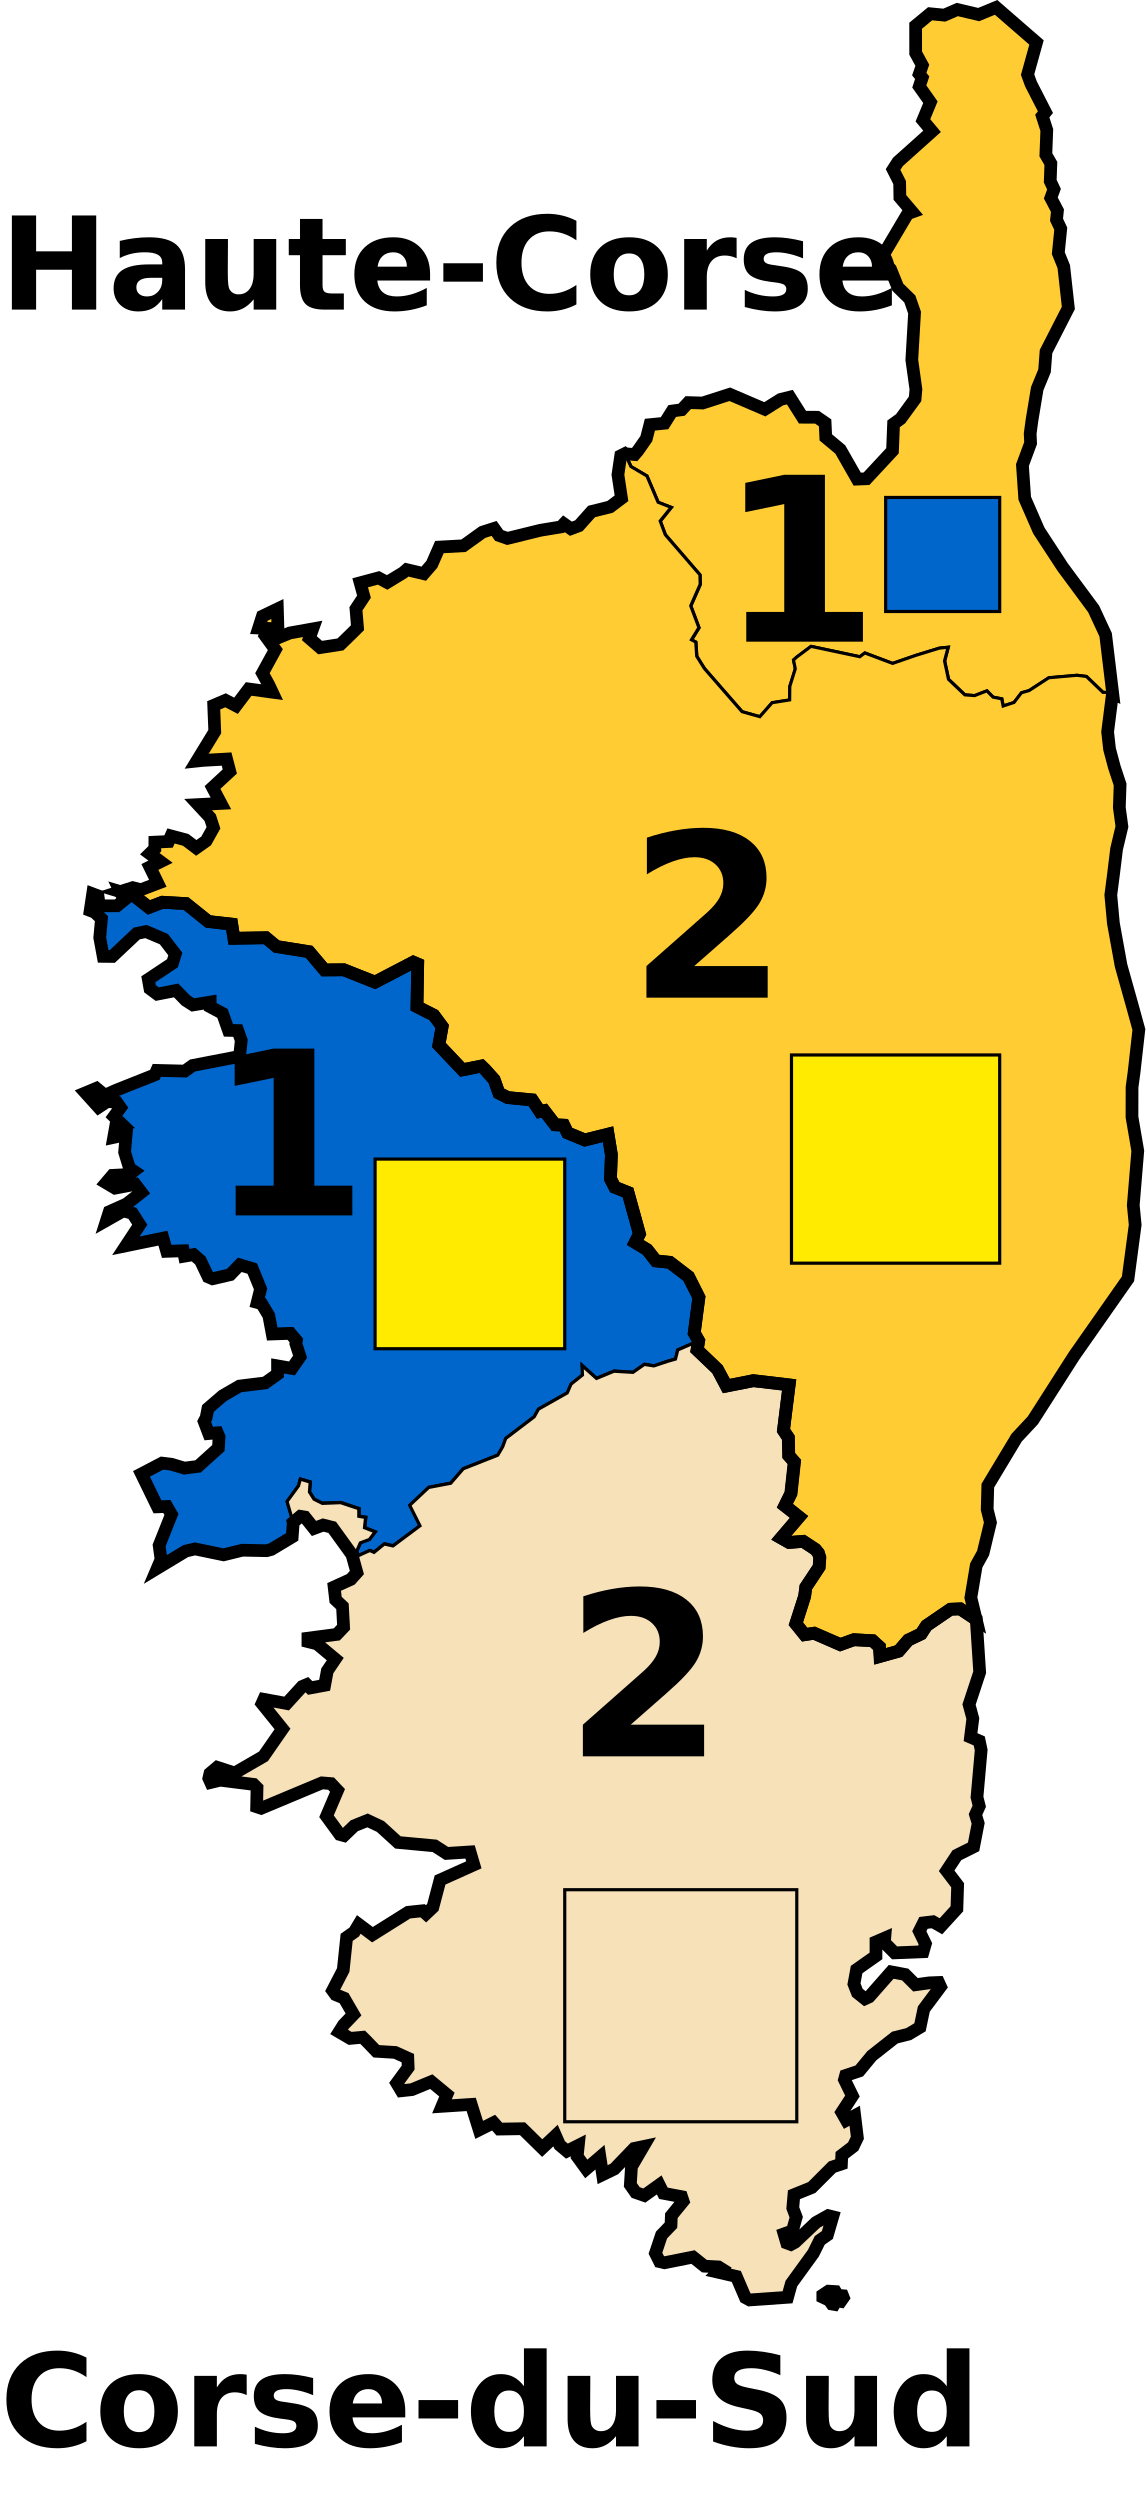
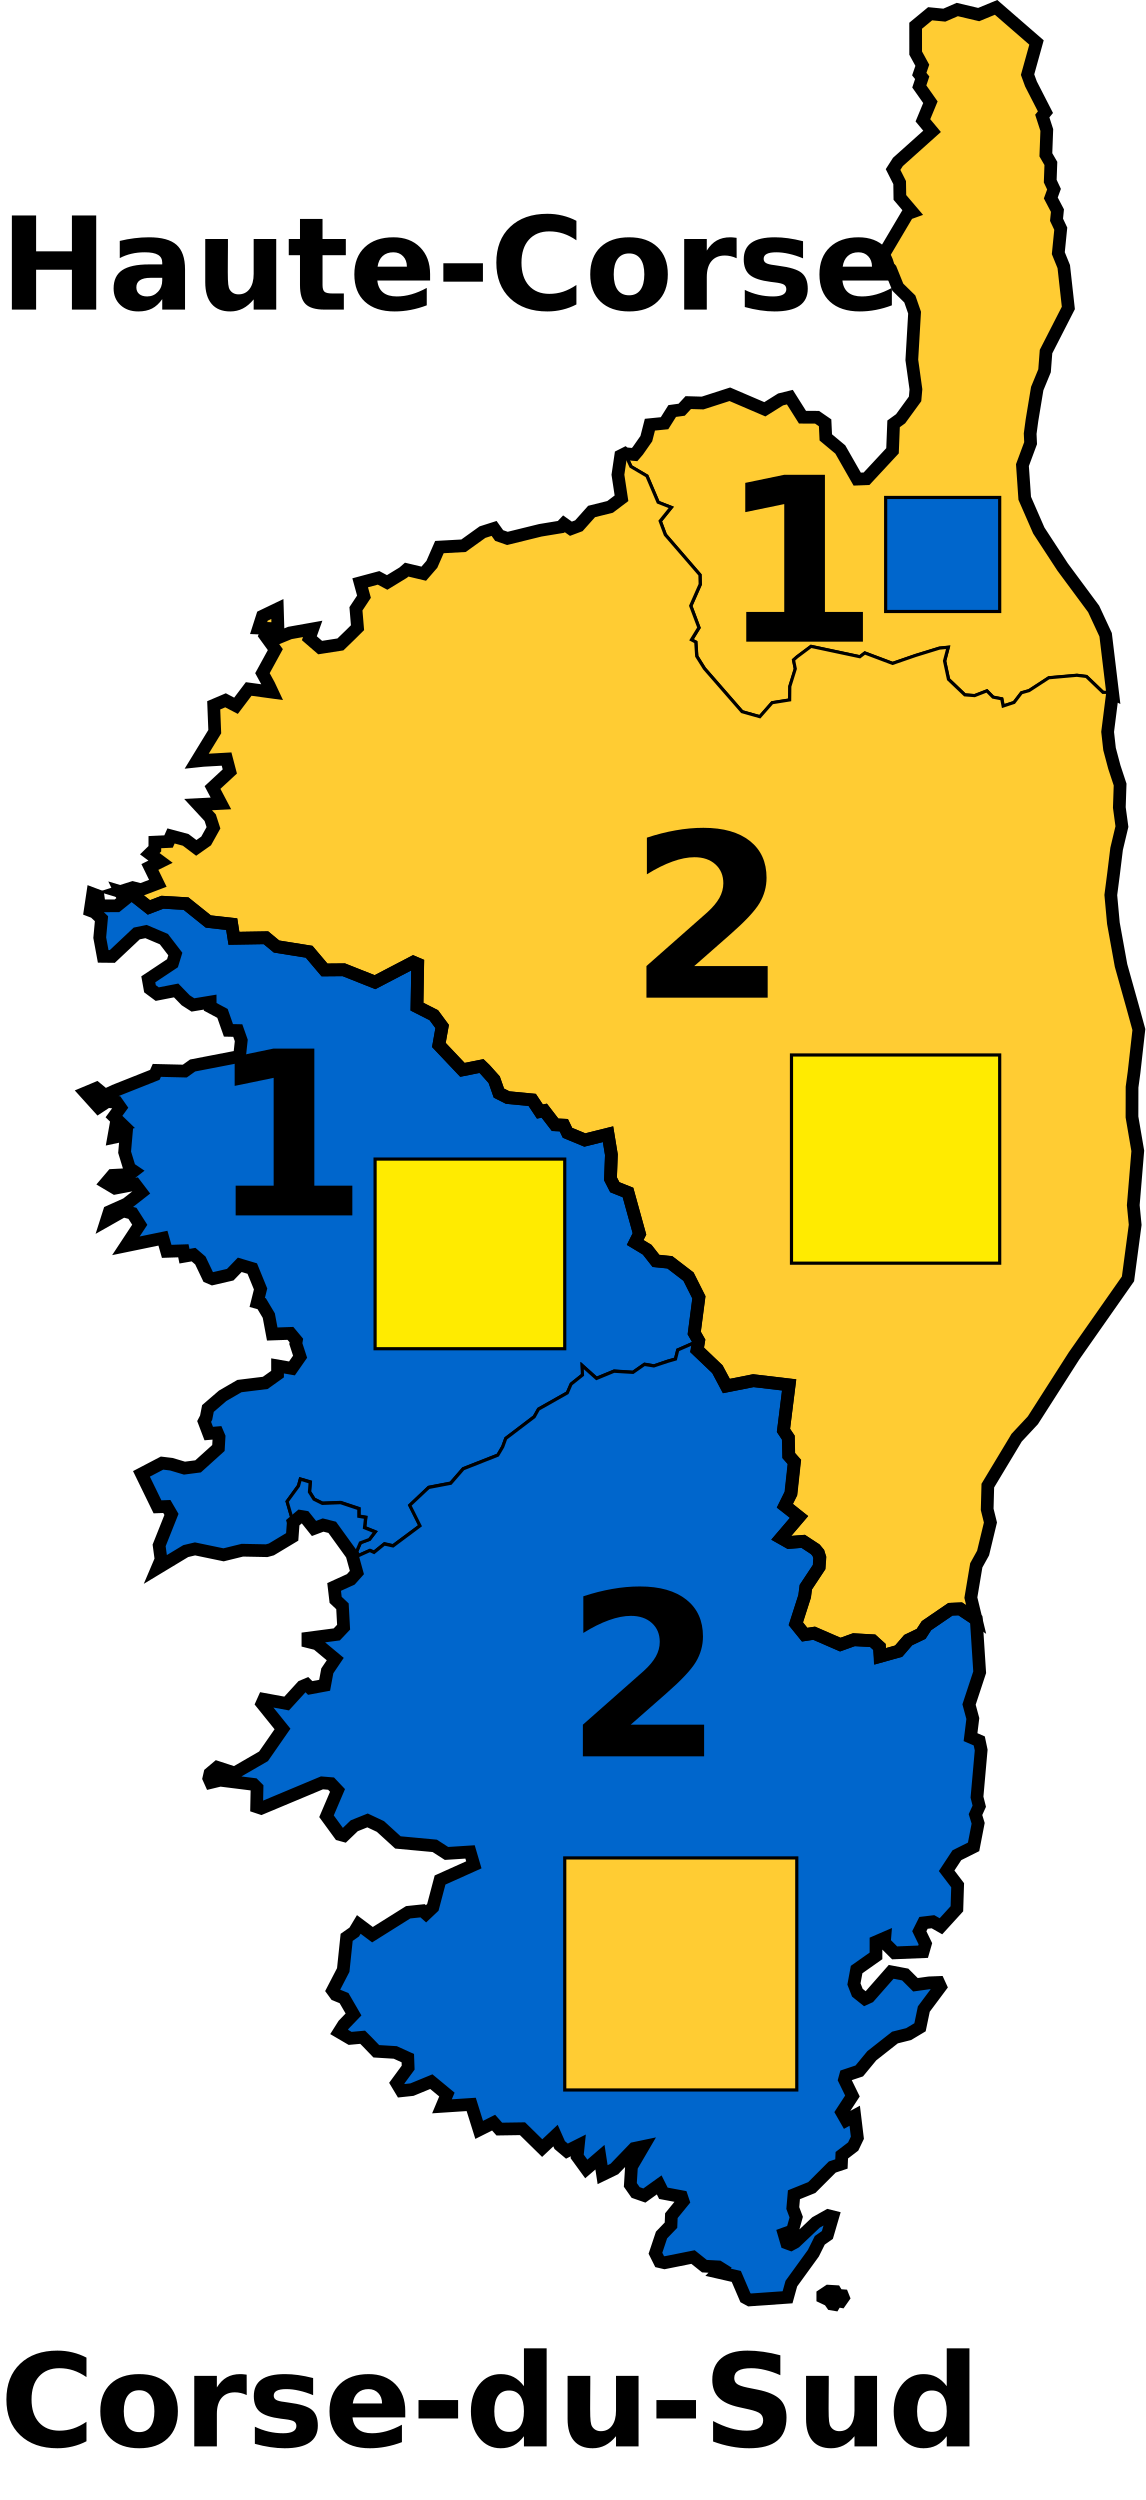
<svg xmlns="http://www.w3.org/2000/svg" width="360.315" height="786.494" viewBox="0 0 360.315 786.494">
-   <path d="M199.825,390.877l1.353-2.7-3.6-13.026-4.159-1.667-1.353-2.641,0.283-7.583-1.059-6.456-7.3,1.831-5.451-2.263-1.158-2.4-2.733-.126-3.413-4.441-1.372.275-2.427-3.658-7.706-.738-2.764-1.4-1.487-4.212-2.9-3.241-1.1-1.059-5.993,1.2-7.411-7.832,1.032-5.81-2.622-3.555-5.3-2.687,0.233-13.4-1.388-.6-12.056,6.291-9.823-3.9-6.054.054-4.846-5.726-10.244-1.644L83.663,295l-10.064.187-0.7-4.457-7.354-.822-7.018-5.63-7.419-.44-4.269,1.628-4.6-3.635-4.4-1.322,1.246,2.591-2.293,1.85-5.531.007-0.437-3.127-1.667-.627-0.783,5.24,1.38,0.524,2.171,2.053-0.546,5.967,1.082,5.882,2.874,0.031,7.683-7.235,2.928-.6,5.607,2.381,3.6,4.69-0.894,2.9-7.606,5.053,0.531,2.97,2.278,1.693,5.951-1.158,3.023,3.111,2.255,1.449,5.428-.894,0.007,1.479,3.868,2.075,1.873,5.332,2.935,0.061,1.1,3.111-0.539,5.03L60.6,335.2l-2.465,1.762-8.8-.218-0.627,1.4-12.667,5.03L33.015,344.6,30.32,342.37l-3.42,1.425,4.1,4.539,2.756-1.815,2.978,0.267,1.166,1.668-2.045,2.806,2.672,2.591-2.156.581-0.6,3.375,3.91-.83-0.478,5.5,1.536,5.038,1.315,0.887-1.41,1.089-5.263.275-2,2.351,2.821,1.674,6.337-1.208,1.927,2.538-4.629,3.627-5.443,2.443-0.868,2.725,5.248-2.97,2.9,0.761,2.293,3.6-4.361,6.62,11.654-2.4,1.181,4.143,5.248-.18,0.344,1.7,2.859-.493,2.144,1.85,2.465,5.179,1.346,0.573,5.585-1.292,2.993-3.1,3.933,1.173L81.98,405.5l-1.059,4.254,1.41,0.382,2.232,3.742,1.082,5.8,5.718-.2,1.88,2.255-0.172.971,1.338,4.12L91.848,430.5l-4.533-.791V432.3l-3.868,2.764-8.122,1-5.271,3.054-4.636,4-0.566,2.874L64.225,447.2l1.441,3.8,2.71-.233,0.539,1.261-0.2,3.517-6.4,5.779-4.285.554-4.12-1.231-2.935-.352L44.5,463.676l5.045,10.37,2.943-.111,1.456,2.492-3.883,9.751,0.6,4.426-1.173,2.764,8.952-5.4,2.912-.688,8.982,1.865,5.928-1.456,7.629,0.157,1.479-.4,6.555-3.941,0.336-4.575-1.9-6.563,3.547-4.95,0.581-2.122,3.165,0.894-0.275,3.092,1.449,2.312,2.607,1.285,5.772-.218,5.764,1.911v2.374l2.148,0.352-0.382,3.226,3.352,1.372-1.823,2.335-2.844,1.051-1.193,2.786,0.47,1.315,3.719-1.628,1.285,0.524,3.276-2.63,2.7,0.619,8.5-6.307-3.2-6.406,5.913-5.657,6.907-1.338,3.933-4.525,10.966-4.3,1.464-2.6,0.994-2.649,8.929-6.8,1.38-2.412,9.055-5.1,1.231-2.806,3.585-2.859-0.126-2.912,4.457,4.009,5.561-2.3,5.944,0.409,3.635-2.553,2.962,0.546,4.293-1.494,2.443-.679,0.7-2.836,6.658-2.943-1.433-2.42L219.9,408.1l-3.264-6.5-5.882-4.51-4.369-.447-2.756-3.517Z" transform="translate(0 0)" fill="#06c" stroke="#000" />
-   <path d="M219.793,421.827l-6.57,2.867-0.719,2.867L210,428.28l-4.3,1.433-2.985-.478-3.585,2.507-5.97-.359-5.5,2.27-4.541-4.059,0.119,2.985-3.589,2.867-1.189,2.748-9.078,5.137-1.322,2.389-8.959,6.807-0.956,2.63-1.552,2.633-10.871,4.3-3.939,4.544-6.922,1.315-5.97,5.615,3.226,6.452-8.482,6.33-2.748-.6-3.226,2.633-1.315-.6-3.711,1.674-0.478-1.315,1.193-2.748,2.867-1.074,1.793-2.389-3.344-1.315,0.359-3.226-2.144-.359v-2.389l-5.733-1.911-5.733.233-2.633-1.315-1.433-2.27,0.237-3.1-3.1-.956-0.589,2.148-3.589,4.9,1.911,6.57,2.27-1.911,1.433,0.237,2.867,3.585,2.867-1.074,2.867,0.719,6.211,8.6,1.552,5.622-1.911,2.144-5.256,2.389,0.478,4.059,2.148,2.03,0.359,6.57-2.148,2.27-9.078,1.193v1.074l2.867,0.719,5.733,4.778-2.5,3.7-0.845,4.541-4.541.845-1.074-1.074-1.433.6-4.9,5.367L83.015,534.6l-0.589,1.315,6.452,8.011-5.97,8.6-9.078,5.256-5.5-1.8L66.06,557.9,65.7,559.45l0.589,1.315,2.985-.719,10.511,1.315,1.074,1.074-0.119,5.97,1.433,0.478,19.111-8,2.867,0.237,2.03,2.144-3.463,8.122,4.182,5.733,1.322,0.359,3.226-3.1,4.182-1.678,4.059,1.911,5.5,5.015,11.585,1.074,3.7,2.389,7.408-.478,1.193,4.059-10.63,4.778-2.27,8.6-2.148,2.03-1.074-.956-4.541.478-11.23,7.048-4.3-3.226-1.433,2.389-2.389,1.674-1.074,10.274-3.344,6.452,0.957,1.323,2.63,1.067,2.985,5.145-3.1,3.226-1.433,2.27,3.463,2.03,3.941-.359,1.315,1.315,2.985,3.1,5.97,0.367,3.941,1.793,0.111,2.985-3.585,4.889,1.433,2.389,3.344-.359,6.093-2.507,4.9,4.059-1.552,3.7,9.2-.6,2.507,8.011,4.541-2.278,1.793,2.03,7.285-.119,6.211,6.1,4.182-3.941,1.322,2.985,2.27,1.911,3.585-1.8-0.359,3.463,2.867,3.941,4.3-3.7,0.837,5.5,3.7-1.793,6.211-6.452,2.867-.6-3.7,6.33-0.359,5.733,1.674,2.389,2.748,0.956,4.659-3.344L208.7,690l5.733,1.074,0.478,1.433-3.7,4.541-0.119,2.985-2.978,3.1-1.911,5.733,1.315,2.63,1.552,0.359,8.959-1.793,3.585,2.867,4.419,0.237,0.956,0.6-1.086,1.072,5.733,1.315,2.867,6.685,1.315,0.719,11.945-.837,1.193-4.3,6.926-9.556L257.9,704.8l2.389-1.674,1.678-5.733-1.433-.359-3.822,2.148-6.57,6.211-1.322.719-1.321-.479-0.837-2.867,2.63-.956,1.193-4.3-1.074-2.867,0.359-4.182,5.622-2.27,6.452-6.456,2.867-.956,0.119-2.748,3.585-2.748,1.315-2.748-0.837-6.926-2.63,1.433-1.433-2.507,3.344-5.137-2.507-5.137,0.359-1.315,4.3-1.433,3.941-4.778L281.553,641l4.3-1.074,3.585-2.148,1.193-5.733L295.887,625l-0.6-1.315-2.985.119-4.3.6-3.226-3.226-4.419-.837-6.926,7.878-1.315.6-2.389-1.911-1.074-2.748,0.837-4.541,6.093-4.3V610.9l2.756-1.193-0.119,1.433,3.226,3.226,8.959-.359,0.719-2.507-1.911-3.941,1.315-2.63,2.985-.359L296.02,606l5.015-5.5,0.237-7.408-3.463-4.545,3.226-4.9,5.256-2.63,1.433-7.408-0.837-2.748,1.189-2.63-0.719-2.867,1.315-14.811-0.6-2.867-2.748-1.193,0.722-5.852-1.186-4.41,3.344-10.152-1.074-16.6-5.015-3.344-3.1.119-7.526,5.137-1.674,2.63-4.059,1.911-2.985,3.463-5.844,1.674-0.237-2.978-2.148-1.911-5.852-.367-4.3,1.552-8.241-3.585-2.985.478-2.748-3.463,2.748-8.6,0.367-2.867,4.182-6.33,0.233-2.985-0.478-1.433-0.956-1.189-3.822-2.507-4.411.359-2.507-1.433,5.615-6.57-4.419-3.585,1.911-3.822,1.074-9.922-1.793-2.022-0.119-5.622L246.489,450l1.793-14.334-11.23-1.315-8.482,1.674-2.867-5.256-6.33-6.093Zm40.853,298.967-1.793,1.193v0.719l2.03,0.956,0.837,1.193,0.719,0.119,0.719-1.193,1.322,0.237,0.837-1.193-0.237-.6-1.552-.111-0.719-1.193Z" transform="translate(0 0)" fill="#f6e1b9" stroke="#000" />
-   <path d="M324.091,136.441l0.566-4.189,1.651-9.988,2.309-5.607,0.462-6.032L336.1,96.88l-1.441-13-1.716-4.231,0.768-7.7-1.33-2.813,0.291-2.874-2.091-3.979,1.009-2.764-1.189-2.53,0.2-5.569L329.026,48.7l0.291-7.793-1.418-4.4,0.994-1.215-4.552-8.883-1.067-2.928,2.806-10.114L313.367,2.321l-5.474,2.263-6.735-1.59-4.067,1.77-4.472-.44-4.56,3.769,0.007,8.608,2.092,3.833-0.963,2.779,0.925,1.151L289.21,27.2l3.493,4.957-2.358,5.7,2.882,3.463-10.745,9.624-1.528,2.385,2.075,4.113,0.069,4.667,3.9,4.591-1.433.516-8.4,14.192,3.016,3.3,2.278,5.653,3.769,3.7,1.494,4.3-0.868,14.865,1.292,9.273-0.267,2.993-4.545,6.242-2.217,1.606-0.336,8.474-8.176,8.8-2.935.111-5.317-9.319-4.56-3.8-0.218-4.591-2.538-1.747-4.575-.015-3.979-6.314-2.912.722-4.95,3.1L229.6,124.034l-8.554,2.756-4.518-.134-2.075,2.24-2.978.409-2.412,3.838-4.606.462-1.12,4.388-2.672,3.822L199.648,143l-2.993-.26,1.88,4.067,5.03,2.97,3.524,8.271,4.113,1.606-3.463,4.293,1.613,4.315,10.893,12.625,0.08,2.978-2.978,6.769,2.576,6.876-2.343,3.815,1.353,0.7,0.3,4.464,2.4,3.845,11.849,13.6,5.6,1.582,3.868-4.411,5.508-.879,0.054-4.231,1.716-5.546-0.554-2.79,1.1-.978,4.419-3.3,15.35,3.264,1.559-1.189,8.741,3.283,7.247-2.507,7.511-2.309,2.725-.275-1.128,4.308,1.238,5.779,5.137,4.9,3.085,0.233,3.853-1.494,1.942,1.98,2.733,0.531,0.447,2.263,3.425-1.12,2.328-3.046,2.4-.688,6.2-4.04,8.845-.783,2.993,0.382,5.21,5,2.614,0.038,0.4,0.2-2.209-18.374-3.777-8.13-9.789-13.229-7.457-11.429-4.434-10.159-0.719-10.424,2.569-6.914Z" transform="translate(0 0)" fill="#fc3" stroke="#000" />
-   <path d="M126.873,180.134l-5.076,3.1-2.7-1.441-5.787,1.552,1.193,4.369-2.523,3.82,0.493,5.936-2.164,2.148-3.214,3.116-6.375.994-3.4-2.943,1.051-2.935L91.2,199.127l-3.673,1.5-0.267-9.04-4.7,2.263-1.193,3.727,3.142,0.134-1.089,2.248,3.2,4.411-4.056,7.411,2.06,3.777,1.032,2.2-7.419-1.009-3.994,5.286-3.291-1.724-3.719,1.582,0.329,8.279-5.653,9.25,2.007-.21,7.362-.417L72.3,242.7l-5.443,5.045,2.641,5.011-7.182.367,3.815,4.12,1.024,3.18-2.309,4.143-3.092,2.178-3.331-2.515-4.62-1.246-0.776,1.754-4.308.2-0.007,2.083-1.59,1.552,3.383,2.515-3.352,1.659,2.5,5.137-5.317,2.022-2.584-.65-3.925,1.246,4.4,1.322,4.6,3.635,4.269-1.628,7.419,0.432,7.018,5.63,7.354,0.83,0.7,4.457L83.648,295l3.344,2.764L97.236,299.4l4.846,5.733,6.054-.061,9.823,3.9,12.056-6.288,1.388,0.589-0.233,13.409,5.3,2.687,2.622,3.555-1.032,5.81,7.411,7.824,5.993-1.2,1.1,1.059,2.9,3.241,1.479,4.22,2.771,1.4,7.706,0.738,2.427,3.658,1.372-.267,3.413,4.434,2.733,0.134,1.158,2.4,5.451,2.255,7.3-1.823,1.059,6.456-0.283,7.583,1.353,2.641,4.151,1.667,3.612,13.026-1.353,2.687,3.761,2.309,2.764,3.517,4.361,0.447,5.882,4.51,3.264,6.5-1.464,11.23,1.426,2.412-0.554,2.859,6.429,6.085,2.786,5.317,8.466-1.7,11.31,1.353-1.777,14.28,1.51,2.32,0.141,5.638,1.739,1.98-1.089,9.946-1.9,3.861,4.487,3.493-5.638,6.62,2.53,1.426,4.441-.352,3.769,2.485,0.994,1.151,0.409,1.464-0.187,2.978-4.2,6.33-0.359,2.859-2.79,8.661,2.786,3.421,2.985-.44,8.218,3.578,4.262-1.529,5.967,0.291,2.129,1.98,0.164,2.943,5.829-1.6L285.68,516l4.067-1.988,1.7-2.561L299,506.279l3.054-.134L307.1,509.5l-1.667-6.884,1.7-10.159,2.144-3.868,2.312-9.609-1.024-4.136,0.2-7.472,8.546-14.2,0.5-.852,5.13-5.5,12.931-20.231,16.99-24.256,2.263-17-0.6-6.188,1.418-17.082-1.823-10.675,0.023-9.369,0.635-4.7,1.51-13.424-1.991-7.254-3.62-12.908-0.688-3.815-1.716-9.475-0.814-8.867,0.852-6.586,0.971-7.927,1.674-7.018-0.814-6.016,0.244-7.212-1.815-5.5-1.51-5.68-0.6-5.382L350,218.04l-0.4-.2-2.614-.031-5.21-5-2.993-.375-8.845.783-6.2,4.04-2.4.68-2.328,3.046-3.425,1.128-0.447-2.27-2.733-.531-1.942-1.98-3.853,1.5-3.085-.237-5.137-4.889-1.238-5.787,1.135-4.3-2.733.267-7.511,2.312L280.8,208.7l-8.741-3.291L270.5,206.6l-15.35-3.264-4.419,3.3-1.1.978,0.558,2.786-1.724,5.546-0.046,4.239-5.516.879-3.868,4.4-5.592-1.582-11.857-13.6-2.4-3.845-0.3-4.457-1.353-.711,2.343-3.815L217.3,190.59l2.978-6.769-0.077-2.985-10.9-12.617-1.613-4.315,3.463-4.293L207.036,158l-3.524-8.271-5.03-2.962L196.6,142.7l-1.33.673-0.879,5.978,1.12,7.4-3.585,2.71-5.821,1.449-4,4.487-2.507.94-2.194-1.559-0.925.978L170,166.827l-10.37,2.553-2.591-.9-1.6-2.24-3.65,1.166-5.967,4.285-7.583.417-2.375,5.426-2.553,2.947-5.374-1.277Z" transform="translate(0 0)" fill="#fc3" stroke="#000" />
-   <path d="M356.117,351.389l0.023-9.369,0.635-4.7,1.51-13.424-1.991-7.255-3.62-12.908-0.688-3.815-1.716-9.475-0.814-8.867,0.852-6.586,0.971-7.927,1.674-7.018-0.814-6.016,0.244-7.212-1.815-5.5-1.51-5.68-0.6-5.382,1.543-12.2,0.04,0.02L347.832,199.7l-3.777-8.13-9.789-13.229-7.457-11.429-4.434-10.159-0.719-10.424,2.569-6.914-0.136-2.985,0.565-4.189,1.651-9.988,2.309-5.607,0.462-6.032L336.1,96.88l-1.441-13-1.716-4.232,0.768-7.7-1.33-2.813,0.291-2.874-2.091-3.979,1.009-2.764-1.189-2.53,0.2-5.569L329.026,48.7l0.291-7.793-1.418-4.4,0.994-1.215-4.552-8.883-1.067-2.928,2.806-10.114L313.367,2.321l-5.474,2.263-6.735-1.59-4.067,1.77-4.472-.44-4.56,3.769,0.007,8.608,2.092,3.833-0.963,2.779,0.925,1.151L289.21,27.2l3.493,4.957-2.358,5.7,2.882,3.463-10.745,9.624-1.528,2.385,2.075,4.113,0.069,4.667,3.9,4.591-1.433.516-8.4,14.192,3.016,3.3,2.278,5.653,3.769,3.7,1.494,4.3-0.868,14.865,1.292,9.273-0.267,2.993-4.545,6.242-2.217,1.606-0.336,8.474-8.176,8.8-2.935.111-5.317-9.319-4.56-3.8-0.218-4.591-2.538-1.747-4.575-.015-3.979-6.314-2.912.722-4.95,3.1L229.6,124.034l-8.554,2.756-4.518-.134-2.075,2.24-2.978.409-2.412,3.838-4.606.462-1.12,4.388-2.672,3.822L199.648,143l-2.993-.26-0.047-.036-1.33.673-0.879,5.978,1.12,7.4-3.585,2.71-5.821,1.449-4,4.487-2.507.94-2.194-1.559-0.925.978L170,166.827l-10.37,2.553-2.591-.9-1.6-2.24-3.65,1.166-5.967,4.285-7.583.417-2.375,5.426-2.553,2.947-5.374-1.277-1.063.933-5.076,3.1-2.7-1.441-5.787,1.552,1.193,4.369-2.524,3.817,0.493,5.936-2.164,2.148-3.214,3.116-6.375.994-3.4-2.943,1.051-2.935L91.2,199.127l-3.673,1.5-0.267-9.04-4.7,2.263-1.193,3.727,3.142,0.134-1.089,2.248,3.2,4.411-4.056,7.411,2.06,3.777,1.032,2.2-7.419-1.009-3.994,5.286-3.291-1.724-3.719,1.582,0.329,8.279-5.653,9.25,2.007-.21,7.362-.417L72.3,242.7l-5.443,5.045,2.641,5.011-7.182.367,3.815,4.12,1.024,3.18-2.309,4.143-3.092,2.178-3.331-2.515-4.62-1.246-0.776,1.754-4.308.2-0.007,2.083-1.59,1.552,3.383,2.515-3.352,1.659,2.5,5.137-5.317,2.022-2.584-.65-3.925,1.246,4.4,1.322,4.6,3.635,4.269-1.628,7.419,0.432,7.018,5.63,7.354,0.83,0.7,4.457L83.648,295l3.344,2.764L97.236,299.4l4.846,5.733,6.054-.061,9.823,3.9,12.056-6.288,1.388,0.589-0.233,13.409,5.3,2.687,2.622,3.555-1.032,5.81,7.411,7.824,5.993-1.2,1.1,1.059,2.9,3.241,1.479,4.22,2.771,1.4,7.706,0.738,2.427,3.658,1.372-.267,3.413,4.434,2.733,0.134,1.158,2.4,5.451,2.255,7.3-1.823,1.059,6.456-0.283,7.583,1.353,2.641,4.151,1.667,3.612,13.026-1.353,2.687,3.761,2.309,2.764,3.517,4.361,0.447,5.882,4.51,3.264,6.5-1.464,11.23,1.426,2.412-0.554,2.859,6.429,6.085,2.786,5.317,8.466-1.7,11.31,1.353-1.777,14.28,1.51,2.32,0.141,5.638,1.739,1.98-1.089,9.946-1.9,3.861,4.487,3.493-5.638,6.62,2.53,1.426,4.441-.352,3.769,2.485,0.994,1.151,0.409,1.464-0.187,2.978-4.2,6.33-0.359,2.859-2.79,8.661,2.786,3.421,2.985-.44,8.218,3.578,4.262-1.529,5.967,0.291,2.129,1.98,0.164,2.943,5.829-1.6L285.68,516l4.067-1.988,1.7-2.561L299,506.279l3.054-.134L307.1,509.5l-1.667-6.884,1.7-10.159,2.144-3.868,2.312-9.609-1.024-4.136,0.2-7.472,8.546-14.2,0.5-.852,5.13-5.5,12.931-20.231,16.99-24.256,2.263-17-0.6-6.188,1.418-17.082Z" transform="translate(0 0)" fill="none" stroke="#000" stroke-width="4" />
-   <path d="M307.36,565.373l1.315-14.811-0.6-2.867-2.748-1.193,0.722-5.852-1.189-4.416,3.344-10.152-1.074-16.6-5.015-3.344-3.1.119-7.526,5.137-1.674,2.63-4.059,1.911-2.985,3.463-5.844,1.674-0.237-2.978-2.148-1.911-5.852-.367-4.3,1.552-8.241-3.585-2.985.478-2.748-3.463,2.748-8.6,0.367-2.867,4.182-6.33,0.233-2.985-0.478-1.433-0.956-1.189-3.822-2.507-4.411.359-2.507-1.433,5.615-6.57-4.419-3.585,1.911-3.822,1.074-9.922-1.793-2.022-0.119-5.622L246.489,450l1.793-14.334-11.23-1.315-8.482,1.674-2.867-5.256-6.33-6.093,0.422-2.841-1.37-2.494,1.472-11.23-3.264-6.5-5.882-4.51-4.369-.447-2.756-3.517-3.8-2.249,1.353-2.7-3.6-13.026L193.42,373.5l-1.353-2.641,0.283-7.583-1.059-6.456-7.3,1.831-5.451-2.263-1.158-2.4-2.733-.126-3.413-4.441-1.372.275-2.427-3.658-7.706-.738-2.764-1.4-1.487-4.212-2.9-3.241-1.1-1.059-5.993,1.2-7.411-7.832,1.032-5.81-2.622-3.555-5.3-2.687,0.233-13.4-1.388-.6L117.975,309l-9.823-3.9-6.054.054-4.846-5.726-10.244-1.644-3.344-2.764L73.6,295.2l-0.7-4.457-7.354-.822-7.018-5.63-7.419-.44-4.269,1.628-4.6-3.635-4.4-1.322,1.246,2.591-2.293,1.85-5.531.008-0.438-3.139-1.667-.627-0.783,5.24,1.38,0.523,2.171,2.052-0.546,5.967,1.082,5.882,2.874,0.031,7.683-7.235,2.928-.6,5.607,2.381,3.6,4.69-0.894,2.9-7.606,5.053,0.531,2.97,2.278,1.693,5.951-1.158,3.023,3.111,2.255,1.449,5.428-.894,0.008,1.479,3.868,2.075,1.873,5.332,2.935,0.061,1.1,3.111-0.539,5.03L60.6,335.2l-2.465,1.762-8.8-.218-0.627,1.4-12.667,5.03-3.023,1.418-2.695-2.225L26.9,343.795l4.1,4.539,2.756-1.815,2.978,0.267,1.166,1.668-2.045,2.806,2.672,2.591-2.156.581-0.6,3.375,3.91-.83-0.478,5.5,1.536,5.038,1.315,0.887-1.411,1.089-5.263.275-2,2.351,2.821,1.674,6.337-1.208,1.927,2.538-4.629,3.627-5.443,2.443-0.868,2.725,5.248-2.97,2.9,0.76,2.293,3.6-4.361,6.62,11.654-2.4,1.181,4.143,5.248-.18,0.344,1.7,2.859-.493,2.144,1.85,2.465,5.179,1.346,0.573,5.585-1.292,2.993-3.1,3.933,1.173,2.622,6.422-1.059,4.254,1.41,0.382,2.232,3.742,1.082,5.794,5.718-.2,1.88,2.255-0.172.971,1.338,4.12L91.847,430.5l-4.533-.791v2.584l-3.868,2.764-8.122,1-5.271,3.054-4.636,4-0.565,2.874-0.627,1.208,1.441,3.8,2.71-.233,0.539,1.261-0.2,3.517-6.4,5.779-4.285.554-4.12-1.231-2.935-.352L44.5,463.676l5.045,10.37,2.943-.111,1.456,2.492-3.883,9.751,0.6,4.426-1.173,2.764,8.952-5.4,2.912-.688,8.982,1.865,5.928-1.456,7.629,0.157,1.479-.4,6.555-3.941,0.336-4.575-0.008-.028,2.228-1.875,1.433,0.237,2.867,3.585,2.867-1.074,2.867,0.719,6.211,8.6,1.552,5.622-1.911,2.144-5.256,2.389,0.478,4.059,2.148,2.03,0.359,6.57-2.148,2.27-9.078,1.193v1.074l2.867,0.719,5.733,4.778-2.5,3.7-0.845,4.541-4.541.845-1.074-1.074-1.433.6-4.9,5.367-7.167-1.315-0.589,1.315,6.452,8.011-5.97,8.6-9.078,5.256-5.5-1.8-2.27,1.911L65.7,559.451l0.589,1.315,2.985-.719,10.511,1.315,1.074,1.074-0.119,5.97,1.433,0.478,19.111-8,2.867,0.237,2.03,2.144-3.463,8.122,4.182,5.733,1.322,0.359,3.226-3.1,4.182-1.678,4.059,1.911,5.5,5.015L136.77,580.7l3.7,2.389,7.408-.478,1.193,4.059-10.63,4.778-2.27,8.6-2.148,2.03-1.074-.956-4.541.478-11.23,7.048-4.3-3.226-1.433,2.389-2.389,1.674-1.074,10.274-3.344,6.452,0.962,1.322,2.63,1.067,2.985,5.145-3.1,3.226-1.433,2.27,3.463,2.03,3.941-.359,1.315,1.315,2.985,3.1,5.97,0.367,3.941,1.793,0.111,2.985-3.585,4.889,1.433,2.389,3.344-.359,6.093-2.507,4.9,4.059-1.552,3.7,9.2-.6,2.507,8.011,4.541-2.278,1.793,2.03,7.285-.119,6.211,6.1,4.182-3.941,1.322,2.985,2.27,1.911,3.585-1.8-0.359,3.463,2.867,3.941,4.3-3.7,0.837,5.5,3.7-1.793,6.211-6.452,2.867-.6-3.7,6.33-0.359,5.733,1.674,2.389,2.748,0.956,4.659-3.344L208.7,690l5.733,1.074,0.478,1.433-3.7,4.541-0.119,2.985-2.978,3.1-1.911,5.733,1.315,2.63,1.552,0.359,8.959-1.793,3.585,2.867,4.419,0.237,0.956,0.6-1.086,1.072,5.733,1.315,2.867,6.685,1.315,0.719,11.945-.837,1.193-4.3,6.926-9.556L257.9,704.8l2.389-1.674,1.678-5.733-1.433-.359-3.822,2.148-6.57,6.211-1.322.719-1.321-.479-0.837-2.867,2.63-.956,1.193-4.3-1.074-2.867,0.359-4.182,5.622-2.27,6.452-6.456,2.867-.956,0.118-2.748,3.585-2.748,1.315-2.748-0.837-6.926-2.63,1.433-1.433-2.507,3.344-5.137-2.507-5.137,0.359-1.315,4.3-1.433,3.941-4.778L281.552,641l4.3-1.074,3.585-2.148,1.193-5.733L295.886,625l-0.6-1.315-2.985.118-4.3.6-3.226-3.226-4.419-.837-6.926,7.878-1.315.6-2.389-1.911-1.074-2.748,0.837-4.541,6.093-4.3V610.9l2.756-1.193-0.119,1.433,3.226,3.226,8.959-.359,0.719-2.507-1.911-3.941,1.315-2.63,2.985-.359L296.019,606l5.015-5.5,0.237-7.408-3.463-4.545,3.226-4.9,5.256-2.63,1.433-7.408-0.837-2.748,1.189-2.63Z" transform="translate(0 0)" fill="none" stroke="#000" stroke-width="4" />
+   <path d="M199.825,390.877l1.353-2.7-3.6-13.026-4.159-1.667-1.353-2.641,0.283-7.583L191.29,356.8l-7.3,1.831-5.451-2.263-1.158-2.4-2.733-.126-3.413-4.441-1.372.275-2.427-3.658-7.706-.738-2.764-1.4-1.487-4.212-2.9-3.241-1.1-1.059-5.993,1.2-7.411-7.832,1.032-5.81-2.622-3.555-5.3-2.687,0.233-13.4-1.388-.6-12.056,6.291-9.823-3.9-6.054.054-4.846-5.726-10.244-1.644L83.663,295l-10.064.187-0.7-4.457-7.354-.822-7.018-5.63-7.419-.44-4.269,1.628-4.6-3.635-4.4-1.322,1.246,2.591-2.293,1.85-5.531.007-0.437-3.127-1.667-.627-0.783,5.24,1.38,0.524,2.171,2.053-0.546,5.967,1.082,5.882,2.874,0.031,7.683-7.235,2.928-.6,5.607,2.381,3.6,4.69-0.894,2.9-7.606,5.053,0.531,2.97,2.278,1.693,5.951-1.158,3.023,3.111,2.255,1.449,5.428-.894,0.007,1.479,3.868,2.075,1.873,5.332,2.935,0.061,1.1,3.111-0.539,5.03L60.6,335.2l-2.465,1.762-8.8-.218-0.627,1.4-12.667,5.03L33.015,344.6l-2.695-2.23-3.42,1.425,4.1,4.539,2.756-1.815,2.978,0.267,1.166,1.668-2.045,2.806,2.672,2.591-2.156.581-0.6,3.375,3.91-.83-0.478,5.5,1.536,5.038,1.315,0.887-1.41,1.089-5.263.275-2,2.351,2.821,1.674,6.337-1.208,1.927,2.538-4.629,3.627-5.443,2.443-0.868,2.725,5.248-2.97,2.9,0.761,2.293,3.6-4.361,6.62,11.654-2.4,1.181,4.143,5.248-.18,0.344,1.7,2.859-.493,2.144,1.85,2.465,5.179,1.346,0.573,5.585-1.292,2.993-3.1,3.933,1.173,2.622,6.42-1.059,4.254,1.41,0.382,2.232,3.742,1.082,5.8,5.718-.2,1.88,2.255-0.172.971,1.338,4.12L91.848,430.5l-4.533-.791V432.3l-3.868,2.764-8.122,1-5.271,3.054-4.636,4-0.566,2.874L64.225,447.2l1.441,3.8,2.71-.233,0.539,1.261-0.2,3.517-6.4,5.779-4.285.554-4.12-1.231-2.935-.352L44.5,463.676l5.045,10.37,2.943-.111,1.456,2.492-3.883,9.751,0.6,4.426-1.173,2.764,8.952-5.4,2.912-.688,8.982,1.865,5.928-1.456,7.629,0.157,1.479-.4,6.555-3.941,0.336-4.575-1.9-6.563,3.547-4.95,0.581-2.122,3.165,0.894-0.275,3.092,1.449,2.312,2.607,1.285,5.772-.218,5.764,1.911v2.374l2.148,0.352-0.382,3.226,3.352,1.372-1.823,2.335-2.844,1.051-1.193,2.786,0.47,1.315,3.719-1.628,1.285,0.524,3.276-2.63,2.7,0.619,8.5-6.307-3.2-6.406,5.913-5.657,6.907-1.338,3.933-4.525,10.966-4.3,1.464-2.6,0.994-2.649,8.929-6.8,1.38-2.412,9.055-5.1,1.231-2.806,3.585-2.859L183.21,429.6l4.457,4.009,5.561-2.3,5.944,0.409,3.635-2.553,2.962,0.546,4.293-1.494,2.443-.679,0.7-2.836,6.658-2.943-1.433-2.42L219.9,408.1l-3.264-6.5-5.882-4.51-4.369-.447-2.756-3.517Z" transform="translate(0 0)" fill="#06c" stroke="#000" />
+   <path d="M219.793,421.827l-6.57,2.867-0.719,2.867-2.5.719-4.3,1.433-2.985-.478-3.585,2.507-5.97-.359-5.5,2.27-4.541-4.059,0.119,2.985-3.589,2.867-1.189,2.748-9.078,5.137-1.322,2.389-8.959,6.807-0.956,2.63-1.552,2.633-10.871,4.3-3.939,4.544-6.922,1.315-5.97,5.615,3.226,6.452-8.482,6.33-2.748-.6-3.226,2.633-1.315-.6-3.711,1.674-0.478-1.315,1.193-2.748,2.867-1.074,1.793-2.389-3.344-1.315,0.359-3.226-2.144-.359v-2.389l-5.733-1.911-5.733.233-2.633-1.315-1.433-2.27,0.237-3.1-3.1-.956L93.9,467.467l-3.589,4.9,1.911,6.57,2.27-1.911,1.433,0.237,2.867,3.585,2.867-1.074,2.867,0.719,6.211,8.6,1.552,5.622-1.911,2.144-5.256,2.389,0.478,4.059,2.148,2.03,0.359,6.57-2.148,2.27-9.078,1.193v1.074l2.867,0.719,5.733,4.778-2.5,3.7-0.845,4.541-4.541.845-1.074-1.074-1.433.6-4.9,5.367-7.17-1.32-0.589,1.315,6.452,8.011-5.97,8.6-9.078,5.256-5.5-1.8L66.06,557.9l-0.36,1.55,0.589,1.315,2.985-.719,10.511,1.315,1.074,1.074L80.74,568.4l1.433,0.478,19.111-8,2.867,0.237,2.03,2.144-3.463,8.122,4.182,5.733,1.322,0.359,3.226-3.1,4.182-1.678,4.059,1.911,5.5,5.015,11.585,1.074,3.7,2.389,7.408-.478,1.193,4.059-10.63,4.778-2.27,8.6-2.148,2.03-1.074-.956-4.541.478-11.23,7.048-4.3-3.226-1.433,2.389-2.389,1.674-1.074,10.274-3.344,6.452,0.957,1.323,2.63,1.067,2.985,5.145-3.1,3.226-1.433,2.27,3.463,2.03,3.941-.359,1.315,1.315,2.985,3.1,5.97,0.367,3.941,1.793,0.111,2.985-3.585,4.889,1.433,2.389,3.344-.359,6.093-2.507,4.9,4.059-1.552,3.7,9.2-.6,2.507,8.011,4.541-2.278,1.793,2.03,7.285-.119,6.211,6.1,4.182-3.941,1.322,2.985,2.27,1.911,3.585-1.8-0.359,3.463,2.867,3.941,4.3-3.7,0.837,5.5,3.7-1.793,6.211-6.452,2.867-.6-3.7,6.33-0.359,5.733,1.674,2.389,2.748,0.956,4.659-3.344L208.7,690l5.733,1.074,0.478,1.433-3.7,4.541-0.119,2.985-2.978,3.1-1.911,5.733,1.315,2.63,1.552,0.359,8.959-1.793,3.585,2.867,4.419,0.237,0.956,0.6-1.086,1.072,5.733,1.315,2.867,6.685,1.315,0.719,11.945-.837,1.193-4.3,6.926-9.556L257.9,704.8l2.389-1.674,1.678-5.733-1.433-.359-3.822,2.148-6.57,6.211-1.322.719-1.321-.479-0.837-2.867,2.63-.956,1.193-4.3-1.074-2.867,0.359-4.182,5.622-2.27,6.452-6.456,2.867-.956,0.119-2.748,3.585-2.748,1.315-2.748-0.837-6.926-2.63,1.433-1.433-2.507,3.344-5.137-2.507-5.137,0.359-1.315,4.3-1.433,3.941-4.778L281.553,641l4.3-1.074,3.585-2.148,1.193-5.733L295.887,625l-0.6-1.315-2.985.119-4.3.6-3.226-3.226-4.419-.837-6.926,7.878-1.315.6-2.389-1.911-1.074-2.748,0.837-4.541,6.093-4.3V610.9l2.756-1.193-0.119,1.433,3.226,3.226,8.959-.359,0.719-2.507-1.911-3.941,1.315-2.63,2.985-.359L296.02,606l5.015-5.5,0.237-7.408-3.463-4.545,3.226-4.9,5.256-2.63,1.433-7.408-0.837-2.748,1.189-2.63-0.719-2.867,1.315-14.811-0.6-2.867-2.748-1.193,0.722-5.852-1.186-4.41,3.344-10.152-1.074-16.6-5.015-3.344-3.1.119-7.526,5.137-1.674,2.63-4.059,1.911-2.985,3.463-5.844,1.674-0.237-2.978-2.148-1.911-5.852-.367-4.3,1.552-8.241-3.585-2.985.478-2.748-3.463,2.748-8.6,0.367-2.867,4.182-6.33,0.233-2.985-0.478-1.433-0.956-1.189-3.822-2.507-4.411.359-2.507-1.433,5.615-6.57-4.419-3.585,1.911-3.822,1.074-9.922-1.793-2.022-0.119-5.622L246.489,450l1.793-14.334-11.23-1.315-8.482,1.674-2.867-5.256-6.33-6.093Zm40.853,298.967-1.793,1.193v0.719l2.03,0.956,0.837,1.193,0.719,0.119,0.719-1.193,1.322,0.237,0.837-1.193-0.237-.6-1.552-.111-0.719-1.193Z" transform="translate(0 0)" fill="#06c" stroke="#000" />
+   <path d="M324.091,136.441l0.566-4.189,1.651-9.988,2.309-5.607,0.462-6.032L336.1,96.88l-1.441-13-1.716-4.231,0.768-7.7-1.33-2.813,0.291-2.874-2.091-3.979,1.009-2.764-1.189-2.53,0.2-5.569-1.575-2.72,0.291-7.793-1.418-4.4,0.994-1.215-4.552-8.883-1.067-2.928,2.806-10.114L313.367,2.321l-5.474,2.263-6.735-1.59-4.067,1.77-4.472-.44-4.56,3.769,0.007,8.608,2.092,3.833L289.2,23.313l0.925,1.151L289.21,27.2l3.493,4.957-2.358,5.7,2.882,3.463-10.745,9.624-1.528,2.385,2.075,4.113,0.069,4.667L287,66.7l-1.433.516-8.4,14.192,3.016,3.3,2.278,5.653,3.769,3.7,1.494,4.3-0.868,14.865,1.292,9.273-0.267,2.993-4.545,6.242-2.217,1.606-0.336,8.474-8.176,8.8-2.935.111-5.317-9.319-4.56-3.8-0.218-4.591-2.538-1.747-4.575-.015-3.979-6.314-2.912.722-4.95,3.1L229.6,124.034l-8.554,2.756-4.518-.134-2.075,2.24-2.978.409-2.412,3.838-4.606.462-1.12,4.388-2.672,3.822L199.648,143l-2.993-.26,1.88,4.067,5.03,2.97,3.524,8.271,4.113,1.606-3.463,4.293,1.613,4.315,10.893,12.625,0.08,2.978-2.978,6.769,2.576,6.876-2.343,3.815,1.353,0.7,0.3,4.464,2.4,3.845,11.849,13.6,5.6,1.582,3.868-4.411,5.508-.879L248.512,216l1.716-5.546-0.554-2.79,1.1-.978,4.419-3.3,15.35,3.264,1.559-1.189,8.741,3.283,7.247-2.507,7.511-2.309,2.725-.275-1.128,4.308,1.238,5.779,5.137,4.9,3.085,0.233,3.853-1.494,1.942,1.98,2.733,0.531,0.447,2.263,3.425-1.12,2.328-3.046,2.4-.688,6.2-4.04,8.845-.783,2.993,0.382,5.21,5,2.614,0.038,0.4,0.2-2.209-18.374-3.777-8.13-9.789-13.229-7.457-11.429-4.434-10.159-0.719-10.424,2.569-6.914Z" transform="translate(0 0)" fill="#fc3" stroke="#000" />
+   <path d="M126.873,180.134l-5.076,3.1-2.7-1.441-5.787,1.552,1.193,4.369-2.523,3.82,0.493,5.936-2.164,2.148-3.214,3.116-6.375.994-3.4-2.943,1.051-2.935L91.2,199.127l-3.673,1.5-0.267-9.04-4.7,2.263-1.193,3.727,3.142,0.134-1.089,2.248,3.2,4.411-4.056,7.411,2.06,3.777,1.032,2.2-7.419-1.009-3.994,5.286-3.291-1.724-3.719,1.582,0.329,8.279-5.653,9.25,2.007-.21,7.362-.417L72.3,242.7l-5.443,5.045,2.641,5.011-7.182.367,3.815,4.12,1.024,3.18-2.309,4.143-3.092,2.178-3.331-2.515-4.62-1.246-0.776,1.754-4.308.2-0.007,2.083-1.59,1.552,3.383,2.515-3.352,1.659,2.5,5.137-5.317,2.022-2.584-.65L37.827,280.5l4.4,1.322,4.6,3.635L51.1,283.83l7.419,0.432,7.018,5.63,7.354,0.83,0.7,4.457L83.648,295l3.344,2.764L97.236,299.4l4.846,5.733,6.054-.061,9.823,3.9,12.056-6.288,1.388,0.589-0.233,13.409,5.3,2.687,2.622,3.555-1.032,5.81,7.411,7.824,5.993-1.2,1.1,1.059,2.9,3.241,1.479,4.22,2.771,1.4,7.706,0.738,2.427,3.658,1.372-.267,3.413,4.434,2.733,0.134,1.158,2.4,5.451,2.255,7.3-1.823,1.059,6.456-0.283,7.583,1.353,2.641,4.151,1.667,3.612,13.026-1.353,2.687,3.761,2.309,2.764,3.517,4.361,0.447,5.882,4.51,3.264,6.5-1.464,11.23,1.426,2.412-0.554,2.859,6.429,6.085,2.786,5.317,8.466-1.7,11.31,1.353-1.777,14.28,1.51,2.32,0.141,5.638,1.739,1.98-1.089,9.946-1.9,3.861,4.487,3.493-5.638,6.62,2.53,1.426,4.441-.352,3.769,2.485,0.994,1.151,0.409,1.464L257.673,493l-4.2,6.33-0.359,2.859-2.79,8.661,2.786,3.421,2.985-.44,8.218,3.578,4.262-1.529,5.967,0.291,2.129,1.98,0.164,2.943,5.829-1.6L285.68,516l4.067-1.988,1.7-2.561L299,506.279l3.054-.134L307.1,509.5l-1.667-6.884,1.7-10.159,2.144-3.868,2.312-9.609-1.024-4.136,0.2-7.472,8.546-14.2,0.5-.852,5.13-5.5,12.931-20.231,16.99-24.256,2.263-17-0.6-6.188,1.418-17.082-1.823-10.675,0.023-9.369,0.635-4.7,1.51-13.424-1.991-7.254-3.62-12.908-0.688-3.815-1.716-9.475-0.814-8.867,0.852-6.586,0.971-7.927,1.674-7.018-0.814-6.016,0.244-7.212-1.815-5.5-1.51-5.68-0.6-5.382L350,218.04l-0.4-.2-2.614-.031-5.21-5-2.993-.375-8.845.783-6.2,4.04-2.4.68-2.328,3.046-3.425,1.128-0.447-2.27-2.733-.531-1.942-1.98-3.853,1.5-3.085-.237-5.137-4.889-1.238-5.787,1.135-4.3-2.733.267-7.511,2.312-7.241,2.5-8.741-3.291L270.5,206.6l-15.35-3.264-4.419,3.3-1.1.978,0.558,2.786-1.724,5.546-0.046,4.239-5.516.879-3.868,4.4-5.592-1.582-11.857-13.6-2.4-3.845-0.3-4.457-1.353-.711,2.343-3.815L217.3,190.59l2.978-6.769-0.077-2.985-10.9-12.617-1.613-4.315,3.463-4.293L207.036,158l-3.524-8.271-5.03-2.962L196.6,142.7l-1.33.673-0.879,5.978,1.12,7.4-3.585,2.71L186.1,160.91l-4,4.487-2.507.94-2.194-1.559-0.925.978L170,166.827l-10.37,2.553-2.591-.9-1.6-2.24-3.65,1.166-5.967,4.285-7.583.417-2.375,5.426-2.553,2.947-5.374-1.277Z" transform="translate(0 0)" fill="#fc3" stroke="#000" />
+   <path d="M356.117,351.389l0.023-9.369,0.635-4.7,1.51-13.424-1.991-7.255-3.62-12.908-0.688-3.815-1.716-9.475-0.814-8.867,0.852-6.586,0.971-7.927,1.674-7.018-0.814-6.016,0.244-7.212-1.815-5.5-1.51-5.68-0.6-5.382,1.543-12.2,0.04,0.02L347.832,199.7l-3.777-8.13-9.789-13.229-7.457-11.429-4.434-10.159-0.719-10.424,2.569-6.914-0.136-2.985,0.565-4.189,1.651-9.988,2.309-5.607,0.462-6.032L336.1,96.88l-1.441-13-1.716-4.232,0.768-7.7-1.33-2.813,0.291-2.874-2.091-3.979,1.009-2.764-1.189-2.53,0.2-5.569L329.026,48.7l0.291-7.793-1.418-4.4,0.994-1.215-4.552-8.883-1.067-2.928,2.806-10.114L313.367,2.321l-5.474,2.263-6.735-1.59-4.067,1.77-4.472-.44-4.56,3.769,0.007,8.608,2.092,3.833L289.2,23.313l0.925,1.151L289.21,27.2l3.493,4.957-2.358,5.7,2.882,3.463-10.745,9.624-1.528,2.385,2.075,4.113,0.069,4.667L287,66.7l-1.433.516-8.4,14.192,3.016,3.3,2.278,5.653,3.769,3.7,1.494,4.3-0.868,14.865,1.292,9.273-0.267,2.993-4.545,6.242-2.217,1.606-0.336,8.474-8.176,8.8-2.935.111-5.317-9.319-4.56-3.8-0.218-4.591-2.538-1.747-4.575-.015-3.979-6.314-2.912.722-4.95,3.1L229.6,124.034l-8.554,2.756-4.518-.134-2.075,2.24-2.978.409-2.412,3.838-4.606.462-1.12,4.388-2.672,3.822L199.648,143l-2.993-.26-0.047-.036-1.33.673-0.879,5.978,1.12,7.4-3.585,2.71-5.821,1.449-4,4.487-2.507.94-2.194-1.559-0.925.978L170,166.827l-10.37,2.553-2.591-.9-1.6-2.24-3.65,1.166-5.967,4.285-7.583.417-2.375,5.426-2.553,2.947-5.374-1.277-1.063.933-5.076,3.1-2.7-1.441-5.787,1.552,1.193,4.369-2.524,3.817,0.493,5.936-2.164,2.148-3.214,3.116-6.375.994-3.4-2.943,1.051-2.935L91.2,199.127l-3.673,1.5-0.267-9.04-4.7,2.263-1.193,3.727,3.142,0.134-1.089,2.248,3.2,4.411-4.056,7.411,2.06,3.777,1.032,2.2-7.419-1.009-3.994,5.286-3.291-1.724-3.719,1.582,0.329,8.279-5.653,9.25,2.007-.21,7.362-.417L72.3,242.7l-5.443,5.045,2.641,5.011-7.182.367,3.815,4.12,1.024,3.18-2.309,4.143-3.092,2.178-3.331-2.515-4.62-1.246-0.776,1.754-4.308.2-0.007,2.083-1.59,1.552,3.383,2.515-3.352,1.659,2.5,5.137-5.317,2.022-2.584-.65L37.827,280.5l4.4,1.322,4.6,3.635L51.1,283.83l7.419,0.432,7.018,5.63,7.354,0.83,0.7,4.457L83.648,295l3.344,2.764L97.236,299.4l4.846,5.733,6.054-.061,9.823,3.9,12.056-6.288,1.388,0.589-0.233,13.409,5.3,2.687,2.622,3.555-1.032,5.81,7.411,7.824,5.993-1.2,1.1,1.059,2.9,3.241,1.479,4.22,2.771,1.4,7.706,0.738,2.427,3.658,1.372-.267,3.413,4.434,2.733,0.134,1.158,2.4,5.451,2.255,7.3-1.823,1.059,6.456-0.283,7.583,1.353,2.641,4.151,1.667,3.612,13.026-1.353,2.687,3.761,2.309,2.764,3.517,4.361,0.447,5.882,4.51,3.264,6.5-1.464,11.23,1.426,2.412-0.554,2.859,6.429,6.085,2.786,5.317,8.466-1.7,11.31,1.353-1.777,14.28,1.51,2.32,0.141,5.638,1.739,1.98-1.089,9.946-1.9,3.861,4.487,3.493-5.638,6.62,2.53,1.426,4.441-.352,3.769,2.485,0.994,1.151,0.409,1.464L257.673,493l-4.2,6.33-0.359,2.859-2.79,8.661,2.786,3.421,2.985-.44,8.218,3.578,4.262-1.529,5.967,0.291,2.129,1.98,0.164,2.943,5.829-1.6L285.68,516l4.067-1.988,1.7-2.561L299,506.279l3.054-.134L307.1,509.5l-1.667-6.884,1.7-10.159,2.144-3.868,2.312-9.609-1.024-4.136,0.2-7.472,8.546-14.2,0.5-.852,5.13-5.5,12.931-20.231,16.99-24.256,2.263-17-0.6-6.188,1.418-17.082Z" transform="translate(0 0)" fill="none" stroke="#000" stroke-width="4" />
+   <path d="M307.36,565.373l1.315-14.811-0.6-2.867-2.748-1.193,0.722-5.852-1.189-4.416,3.344-10.152-1.074-16.6-5.015-3.344-3.1.119-7.526,5.137-1.674,2.63-4.059,1.911-2.985,3.463-5.844,1.674-0.237-2.978-2.148-1.911-5.852-.367-4.3,1.552-8.241-3.585-2.985.478-2.748-3.463,2.748-8.6,0.367-2.867,4.182-6.33,0.233-2.985-0.478-1.433-0.956-1.189-3.822-2.507-4.411.359-2.507-1.433,5.615-6.57-4.419-3.585,1.911-3.822,1.074-9.922-1.793-2.022-0.119-5.622L246.489,450l1.793-14.334-11.23-1.315-8.482,1.674-2.867-5.256-6.33-6.093,0.422-2.841-1.37-2.494,1.472-11.23-3.264-6.5-5.882-4.51-4.369-.447-2.756-3.517-3.8-2.249,1.353-2.7-3.6-13.026L193.42,373.5l-1.353-2.641,0.283-7.583-1.059-6.456-7.3,1.831-5.451-2.263-1.158-2.4-2.733-.126-3.413-4.441-1.372.275-2.427-3.658-7.706-.738-2.764-1.4-1.487-4.212-2.9-3.241-1.1-1.059-5.993,1.2-7.411-7.832,1.032-5.81-2.622-3.555-5.3-2.687,0.233-13.4-1.388-.6L117.975,309l-9.823-3.9-6.054.054-4.846-5.726-10.244-1.644-3.344-2.764L73.6,295.2l-0.7-4.457-7.354-.822-7.018-5.63-7.419-.44-4.269,1.628-4.6-3.635-4.4-1.322,1.246,2.591-2.293,1.85-5.531.008-0.438-3.139-1.667-.627-0.783,5.24,1.38,0.523,2.171,2.052-0.546,5.967,1.082,5.882,2.874,0.031,7.683-7.235,2.928-.6,5.607,2.381,3.6,4.69-0.894,2.9-7.606,5.053,0.531,2.97,2.278,1.693,5.951-1.158,3.023,3.111,2.255,1.449,5.428-.894,0.008,1.479,3.868,2.075,1.873,5.332,2.935,0.061,1.1,3.111-0.539,5.03L60.6,335.2l-2.465,1.762-8.8-.218-0.627,1.4-12.667,5.03-3.023,1.418-2.695-2.225L26.9,343.8l4.1,4.539,2.756-1.815,2.978,0.267,1.166,1.668-2.045,2.806,2.672,2.591-2.156.581-0.6,3.375,3.91-.83-0.478,5.5,1.536,5.038,1.315,0.887-1.411,1.089-5.263.275-2,2.351,2.821,1.674,6.337-1.208,1.927,2.538-4.629,3.627-5.443,2.443-0.868,2.725,5.248-2.97,2.9,0.76,2.293,3.6-4.361,6.62,11.654-2.4,1.181,4.143,5.248-.18,0.344,1.7,2.859-.493,2.144,1.85,2.465,5.179,1.346,0.573,5.585-1.292,2.993-3.1,3.933,1.173,2.622,6.422-1.059,4.254,1.41,0.382,2.232,3.742,1.082,5.794,5.718-.2,1.88,2.255-0.172.971,1.338,4.12L91.847,430.5l-4.533-.791v2.584l-3.868,2.764-8.122,1-5.271,3.054-4.636,4-0.565,2.874-0.627,1.208,1.441,3.8,2.71-.233,0.539,1.261-0.2,3.517-6.4,5.779-4.285.554-4.12-1.231-2.935-.352L44.5,463.676l5.045,10.37,2.943-.111,1.456,2.492-3.883,9.751,0.6,4.426-1.173,2.764,8.952-5.4,2.912-.688,8.982,1.865,5.928-1.456,7.629,0.157,1.479-.4,6.555-3.941,0.336-4.575-0.008-.028,2.228-1.875,1.433,0.237,2.867,3.585,2.867-1.074,2.867,0.719,6.211,8.6,1.552,5.622-1.911,2.144-5.256,2.389,0.478,4.059,2.148,2.03,0.359,6.57-2.148,2.27-9.078,1.193v1.074l2.867,0.719,5.733,4.778-2.5,3.7-0.845,4.541-4.541.845-1.074-1.074-1.433.6-4.9,5.367-7.167-1.315-0.589,1.315,6.452,8.011-5.97,8.6-9.078,5.256-5.5-1.8-2.27,1.911L65.7,559.451l0.589,1.315,2.985-.719,10.511,1.315,1.074,1.074-0.119,5.97,1.433,0.478,19.111-8,2.867,0.237,2.03,2.144-3.463,8.122,4.182,5.733,1.322,0.359,3.226-3.1,4.182-1.678,4.059,1.911,5.5,5.015L136.77,580.7l3.7,2.389,7.408-.478,1.193,4.059-10.63,4.778-2.27,8.6-2.148,2.03-1.074-.956-4.541.478-11.23,7.048-4.3-3.226-1.433,2.389-2.389,1.674-1.074,10.274-3.344,6.452,0.962,1.322,2.63,1.067,2.985,5.145-3.1,3.226-1.433,2.27,3.463,2.03,3.941-.359,1.315,1.315,2.985,3.1,5.97,0.367,3.941,1.793,0.111,2.985-3.585,4.889,1.433,2.389,3.344-.359,6.093-2.507,4.9,4.059-1.552,3.7,9.2-.6,2.507,8.011,4.541-2.278,1.793,2.03,7.285-.119,6.211,6.1,4.182-3.941,1.322,2.985,2.27,1.911,3.585-1.8-0.359,3.463,2.867,3.941,4.3-3.7,0.837,5.5,3.7-1.793,6.211-6.452,2.867-.6-3.7,6.33-0.359,5.733,1.674,2.389,2.748,0.956,4.659-3.344L208.7,690l5.733,1.074,0.478,1.433-3.7,4.541-0.119,2.985-2.978,3.1-1.911,5.733,1.315,2.63,1.552,0.359,8.959-1.793,3.585,2.867,4.419,0.237,0.956,0.6-1.086,1.072,5.733,1.315,2.867,6.685,1.315,0.719,11.945-.837,1.193-4.3,6.926-9.556L257.9,704.8l2.389-1.674,1.678-5.733-1.433-.359-3.822,2.148-6.57,6.211-1.322.719-1.321-.479-0.837-2.867,2.63-.956,1.193-4.3-1.074-2.867,0.359-4.182,5.622-2.27,6.452-6.456,2.867-.956,0.118-2.748,3.585-2.748,1.315-2.748-0.837-6.926-2.63,1.433-1.433-2.507,3.344-5.137-2.507-5.137,0.359-1.315,4.3-1.433,3.941-4.778L281.552,641l4.3-1.074,3.585-2.148,1.193-5.733L295.886,625l-0.6-1.315-2.985.118-4.3.6-3.226-3.226-4.419-.837-6.926,7.878-1.315.6-2.389-1.911-1.074-2.748,0.837-4.541,6.093-4.3V610.9l2.756-1.193-0.119,1.433,3.226,3.226,8.959-.359,0.719-2.507-1.911-3.941,1.315-2.63,2.985-.359,2.507,1.43,5.015-5.5,0.237-7.408-3.463-4.545,3.226-4.9,5.256-2.63,1.433-7.408-0.837-2.748,1.189-2.63Z" transform="translate(0 0)" fill="none" stroke="#000" stroke-width="4" />
  <polygon points="263.527 722.116 262.808 720.923 260.645 720.793 258.853 721.986 258.853 722.705 260.882 723.66 261.719 724.853 262.438 724.971 263.157 723.779 264.479 724.016 265.316 722.823 265.079 722.227 263.527 722.116" fill="none" stroke="#000" stroke-width="4" />
  <text transform="translate(0 97.402)" font-size="40.615" font-family="DejaVu Sans" font-weight="700" style="isolation:isolate">Haute-Corse</text>
  <text transform="translate(0 769.638)" font-size="40.615" font-family="DejaVu Sans" font-weight="700" style="isolation:isolate">Corse-du-Sud</text>
  <text transform="translate(65.701 382.367)" font-size="72" font-family="DejaVu Sans" font-weight="700" style="isolation:isolate">1</text>
  <text transform="translate(177.667 552.534)" font-size="72" font-family="DejaVu Sans" font-weight="700" style="isolation:isolate">2</text>
  <text transform="translate(226.333 201.866)" font-size="72" font-family="DejaVu Sans" font-weight="700" style="isolation:isolate">1</text>
  <text transform="translate(197.667 313.867)" font-size="72" font-family="DejaVu Sans" font-weight="700" style="isolation:isolate">2</text>
  <rect x="249" y="331.892" width="65.5" height="65.5" fill="#ffeb00" stroke="#000" />
-   <rect x="177.667" y="594.5" width="73" height="73" fill="#f6e1b9" stroke="#000" />
+   <rect x="177.667" y="584.5" width="73" height="73" fill="#fc3" stroke="#000" />
  <rect x="118" y="364.642" width="59.667" height="59.667" fill="#ffeb00" stroke="#000" />
  <rect x="278.625" y="156.5" width="35.875" height="35.875" fill="#06c" stroke="#000" />
</svg>
